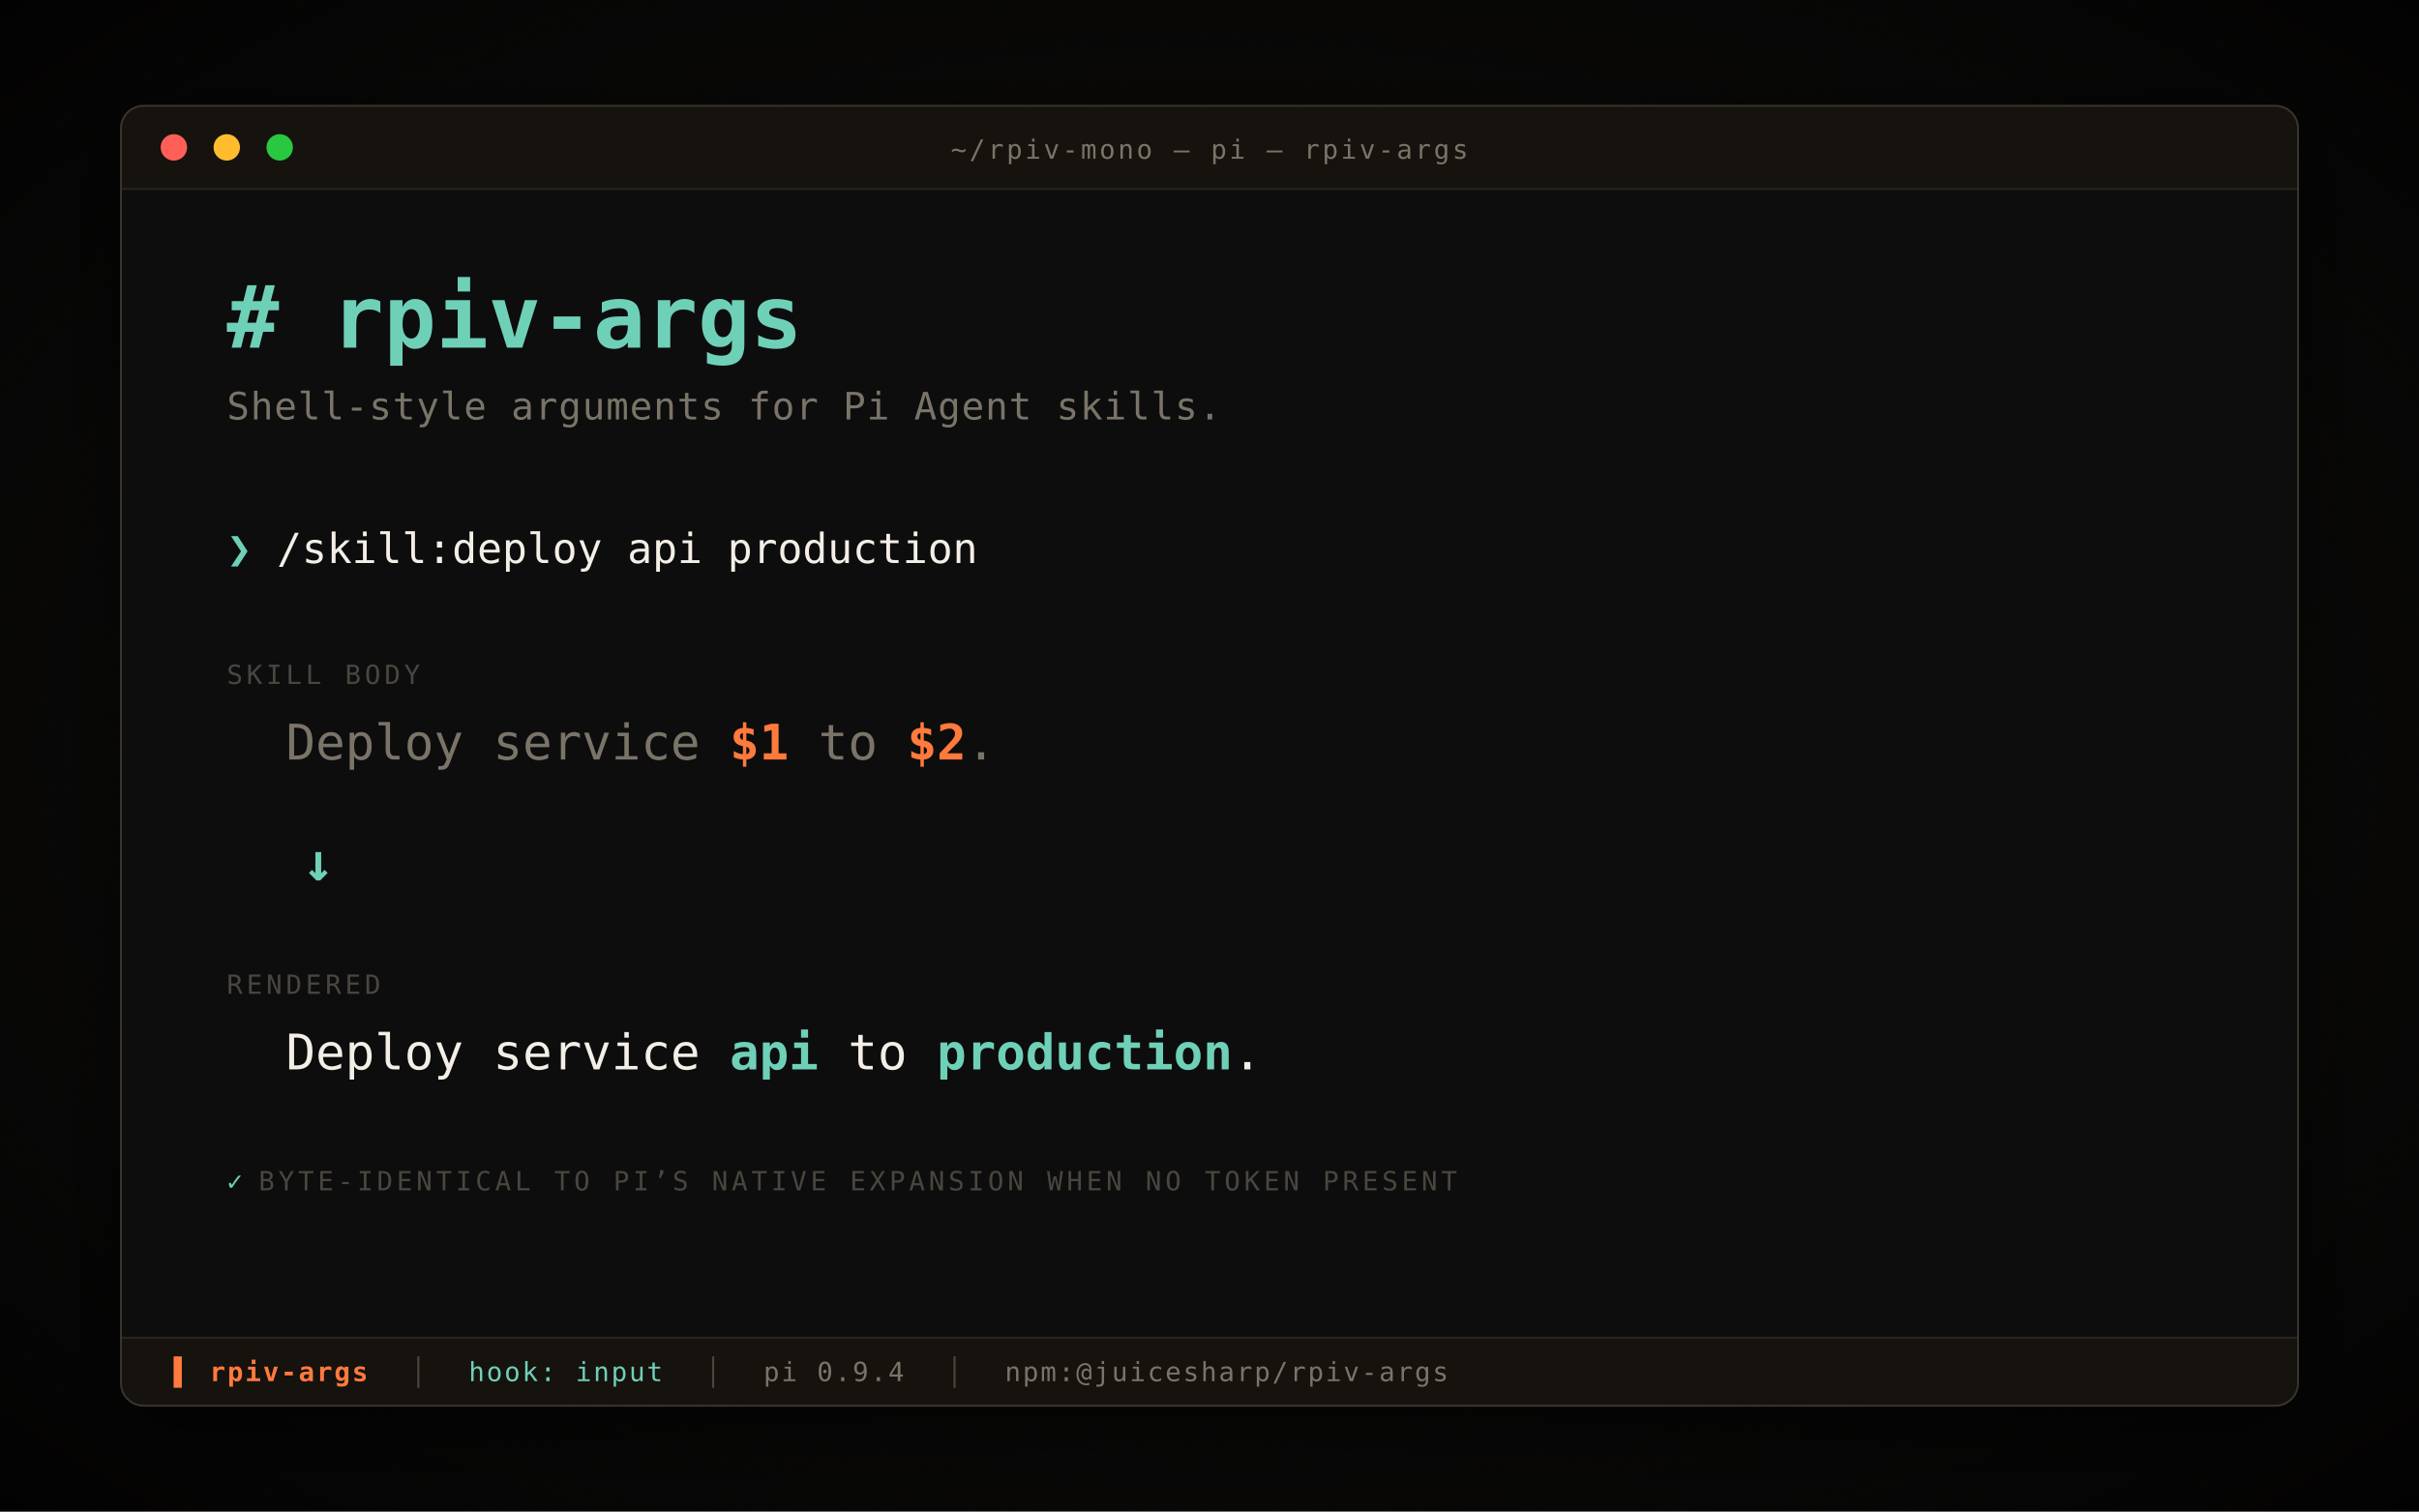
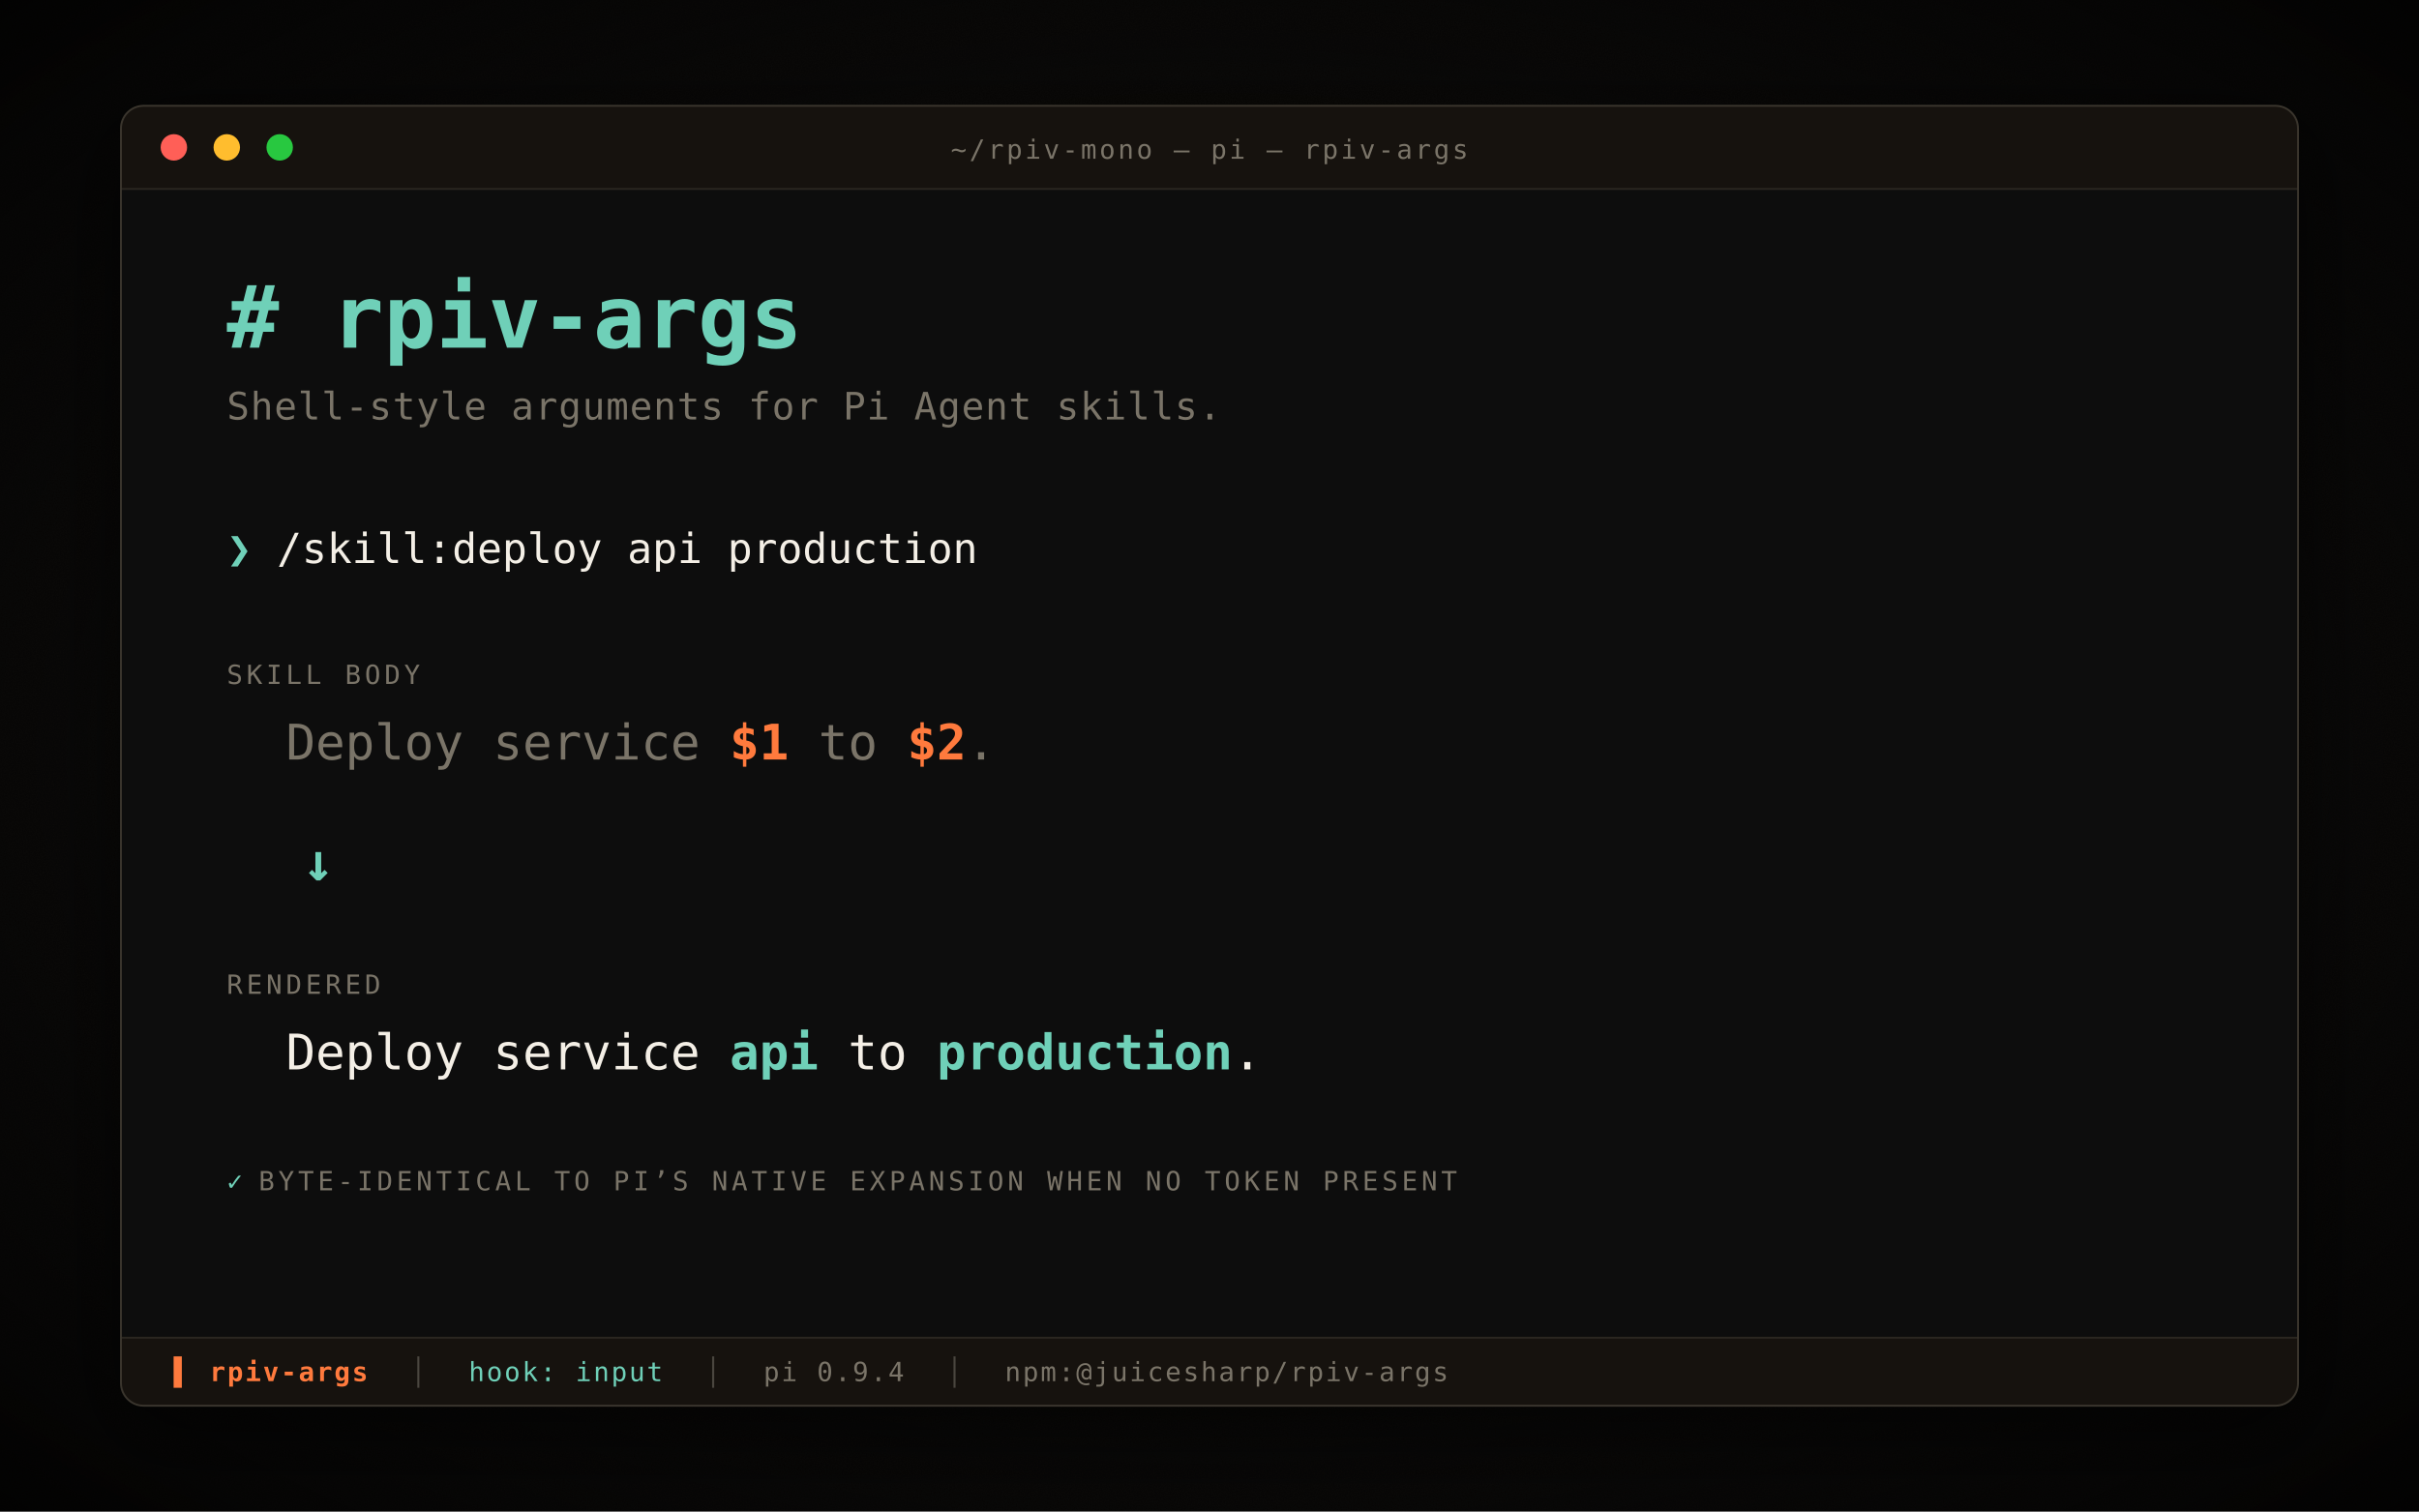
<svg xmlns="http://www.w3.org/2000/svg" viewBox="0 0 1280 800" role="img" aria-label="rpiv-args — Shell-style arguments for Pi Agent skills" preserveAspectRatio="xMidYMid meet">
  <defs>
    <style>
      .mono { font-family: 'JetBrains Mono', 'Fira Code', 'SFMono-Regular', ui-monospace, Menlo, Consolas, monospace; }
      .ink { fill: #F4EFE6; }
      .muted { fill: #7A7468; }
      .dim { fill: #4A463F; }
      .accent { fill: #FF7A3D; }
      .mint { fill: #6FD0B8; }
    </style>
    <filter id="grain" x="0" y="0" width="100%" height="100%">
      <feTurbulence type="fractalNoise" baseFrequency="1.4" numOctaves="2" seed="7" />
      <feColorMatrix values="0 0 0 0 0.96  0 0 0 0 0.94  0 0 0 0 0.88  0 0 0 0.04 0" />
    </filter>
    <radialGradient id="vignette" cx="50%" cy="50%" r="70%">
      <stop offset="55%" stop-color="#070605" stop-opacity="0" />
      <stop offset="100%" stop-color="#000" stop-opacity="0.7" />
    </radialGradient>
    <filter id="winShadow" x="-10%" y="-10%" width="120%" height="130%">
      <feDropShadow dx="0" dy="14" stdDeviation="22" flood-color="#000" flood-opacity="0.6" />
    </filter>
    <clipPath id="wclip">
      <rect x="64" y="56" width="1152" height="688" rx="12" />
    </clipPath>
  </defs>
  <rect width="1280" height="800" fill="#070605" />
  <rect width="1280" height="800" filter="url(#grain)" opacity="0.45" />
  <rect width="1280" height="800" fill="url(#vignette)" />
  <rect x="64" y="56" width="1152" height="688" rx="12" fill="#0E0D0B" filter="url(#winShadow)" />
  <g clip-path="url(#wclip)">
    <rect x="64" y="56" width="1152" height="44" fill="#16120E" />
    <line x1="64" y1="100" x2="1216" y2="100" stroke="#2A2620" />
    <circle cx="92" cy="78" r="7" fill="#FF5F57" />
    <circle cx="120" cy="78" r="7" fill="#FFBD2E" />
    <circle cx="148" cy="78" r="7" fill="#28C840" />
    <text class="mono muted" x="640" y="84" font-size="14" letter-spacing="1.4" text-anchor="middle">~/rpiv-mono — pi — rpiv-args</text>
    <text class="mono mint" x="120" y="184" font-size="46" font-weight="700"># rpiv-args</text>
    <text class="mono muted" x="120" y="222" font-size="20" letter-spacing="0.5">Shell-style arguments for Pi Agent skills.</text>
    <text class="mono" x="120" y="298" font-size="22">
      <tspan class="mint" font-weight="700">❯</tspan>
      <tspan class="ink">/skill:deploy api production</tspan>
    </text>
-     <text class="mono dim" x="120" y="362" font-size="14" letter-spacing="2">SKILL BODY</text>
+     <text class="mono muted" x="120" y="362" font-size="14" letter-spacing="2">SKILL BODY</text>
    <text class="mono muted" xml:space="preserve" x="120" y="402" font-size="26">  Deploy service <tspan class="accent" font-weight="700">$1</tspan> to <tspan class="accent" font-weight="700">$2</tspan>.</text>
    <text class="mono mint" x="160" y="466" font-size="28" font-weight="700">↓</text>
-     <text class="mono dim" x="120" y="526" font-size="14" letter-spacing="2">RENDERED</text>
+     <text class="mono muted" x="120" y="526" font-size="14" letter-spacing="2">RENDERED</text>
    <text class="mono ink" xml:space="preserve" x="120" y="566" font-size="26">  Deploy service <tspan class="mint" font-weight="700">api</tspan> to <tspan class="mint" font-weight="700">production</tspan>.</text>
    <text class="mono" x="120" y="630" font-size="14" letter-spacing="2">
      <tspan class="mint">✓</tspan>
-       <tspan class="dim">BYTE-IDENTICAL TO PI’S NATIVE EXPANSION WHEN NO TOKEN PRESENT</tspan>
+       <tspan class="muted">BYTE-IDENTICAL TO PI’S NATIVE EXPANSION WHEN NO TOKEN PRESENT</tspan>
    </text>
    <rect x="64" y="708" width="1152" height="36" fill="#16120E" />
    <line x1="64" y1="708" x2="1216" y2="708" stroke="#2A2620" />
    <text class="mono" font-size="14" y="731" letter-spacing="1">
      <tspan x="92" class="accent" font-weight="700">▌ rpiv-args</tspan>
      <tspan dx="14" class="dim">│</tspan>
      <tspan dx="14" class="mint">hook: input</tspan>
      <tspan dx="14" class="dim">│</tspan>
      <tspan dx="14" class="muted">pi 0.9.4</tspan>
      <tspan dx="14" class="dim">│</tspan>
      <tspan dx="14" class="muted">npm:@juicesharp/rpiv-args</tspan>
    </text>
  </g>
  <rect x="64" y="56" width="1152" height="688" rx="12" fill="none" stroke="#3A352D" stroke-width="1" />
</svg>
